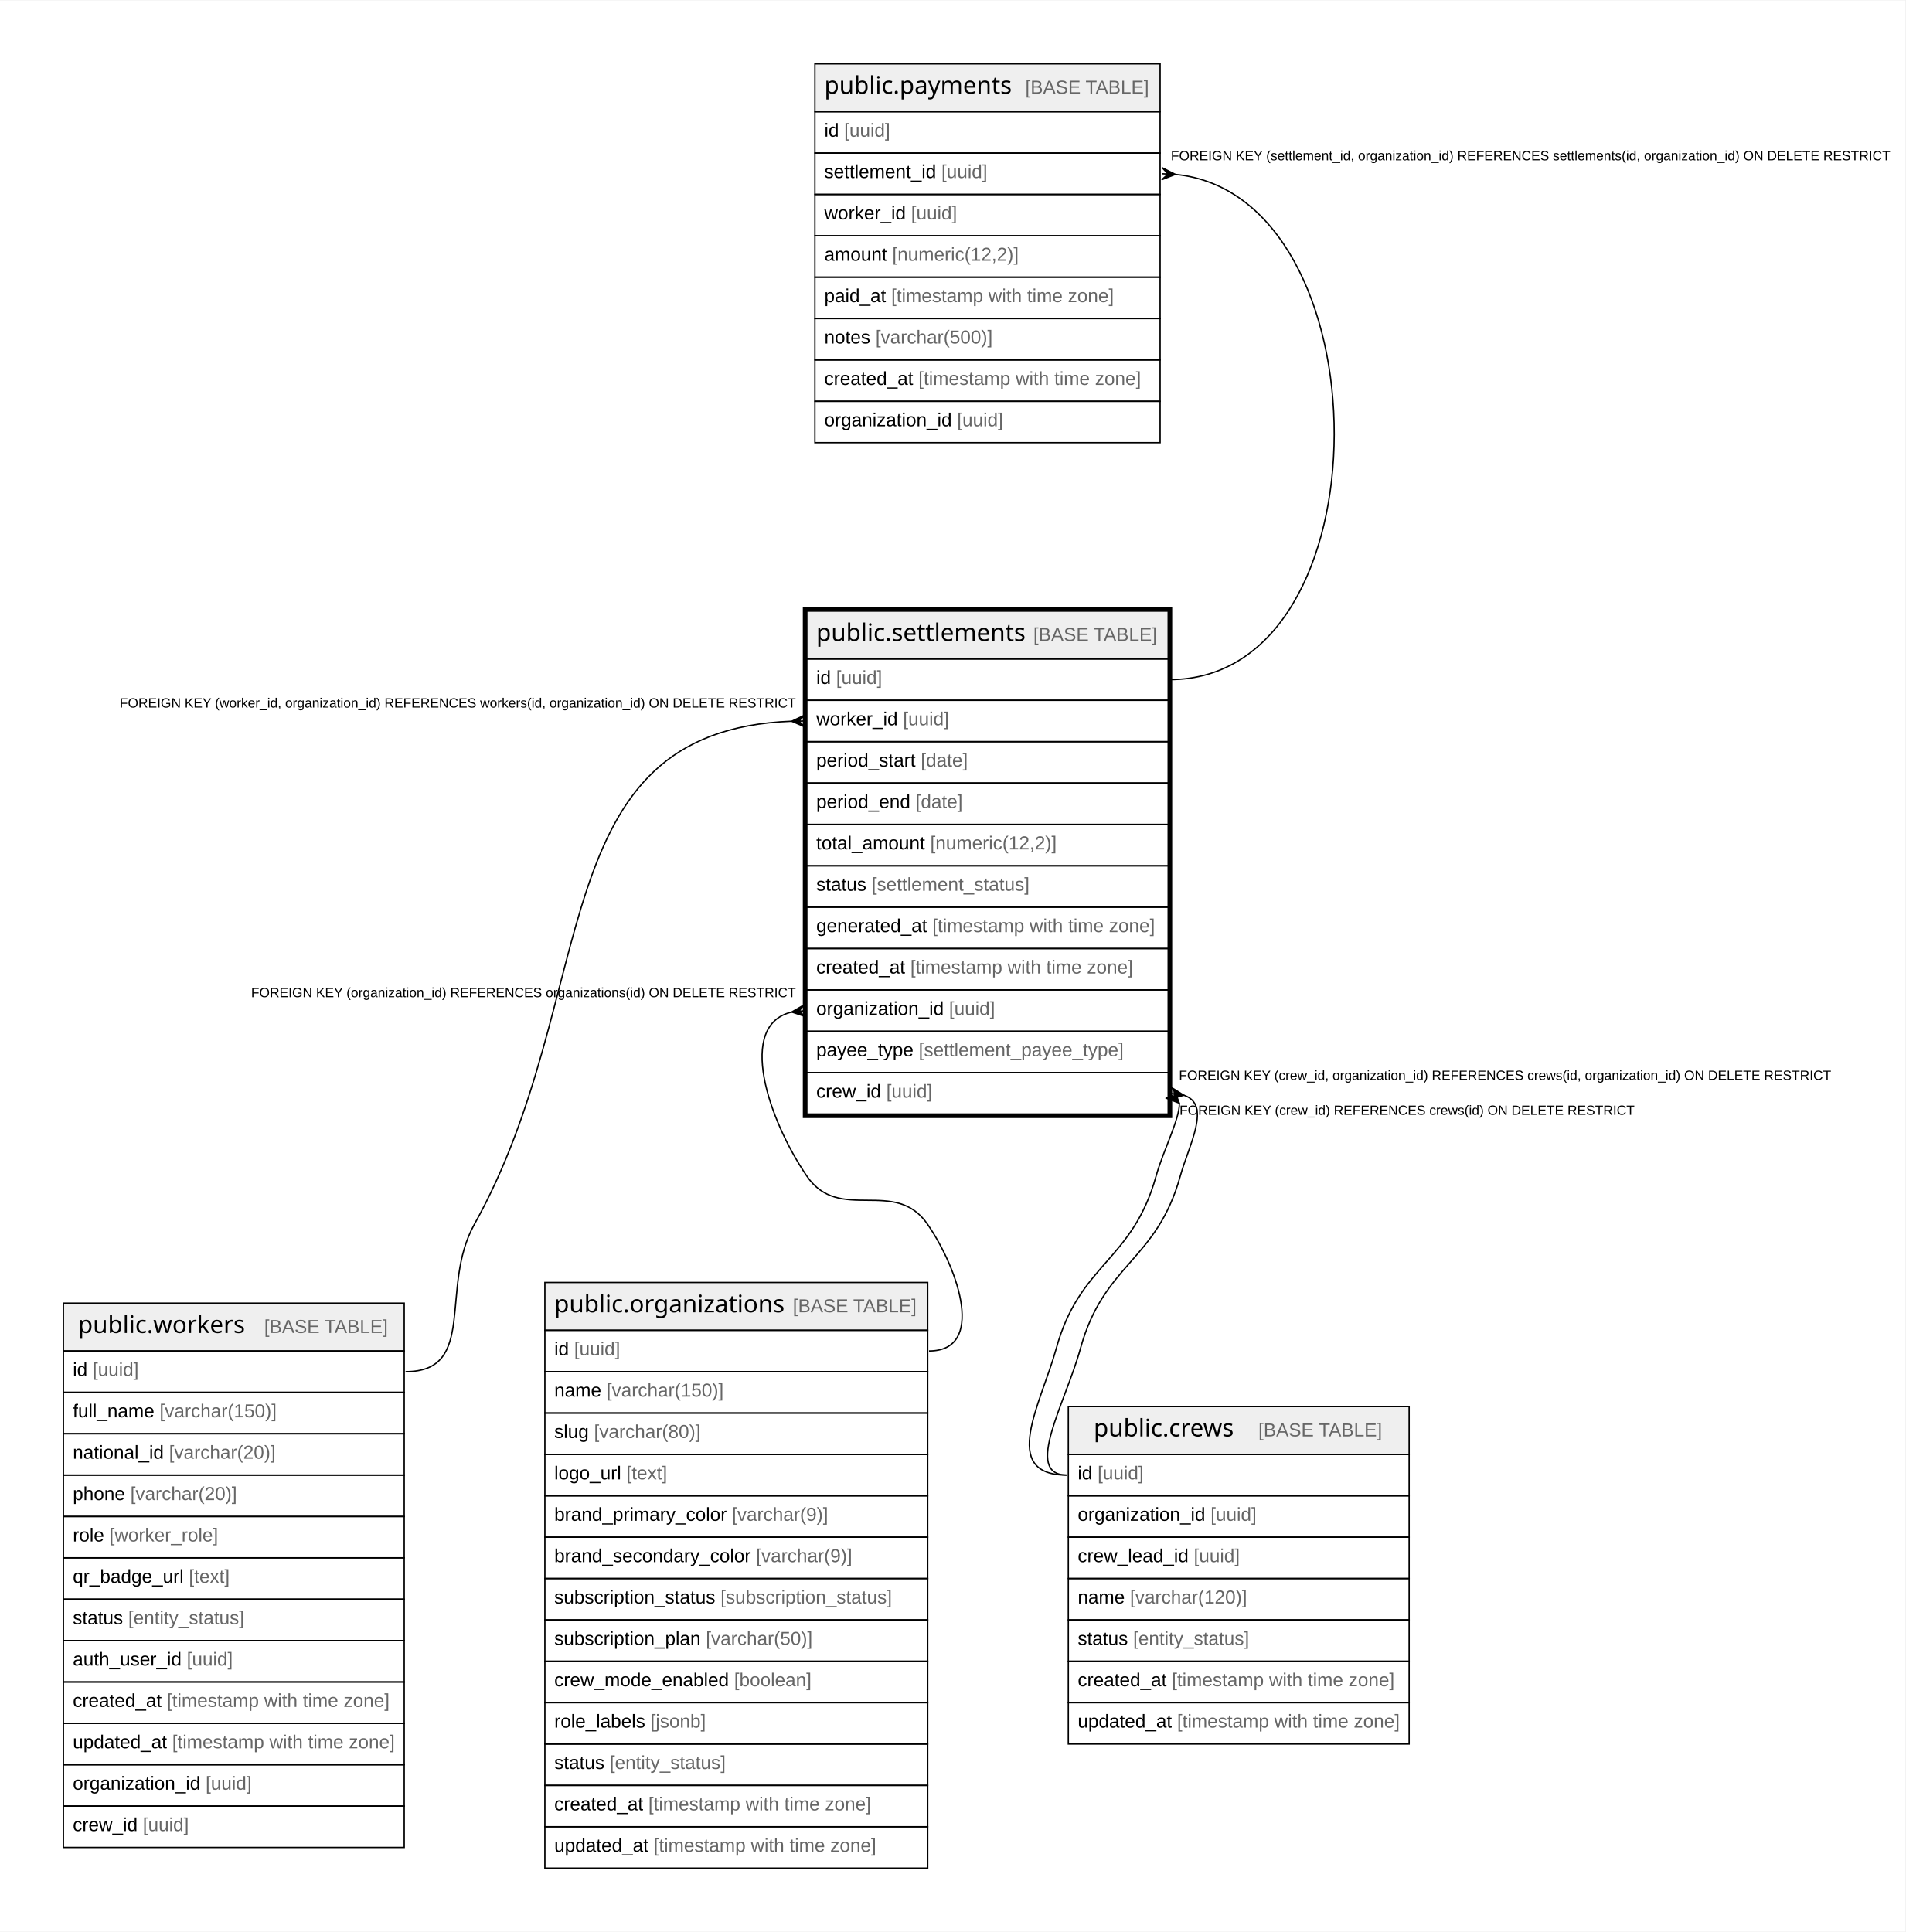
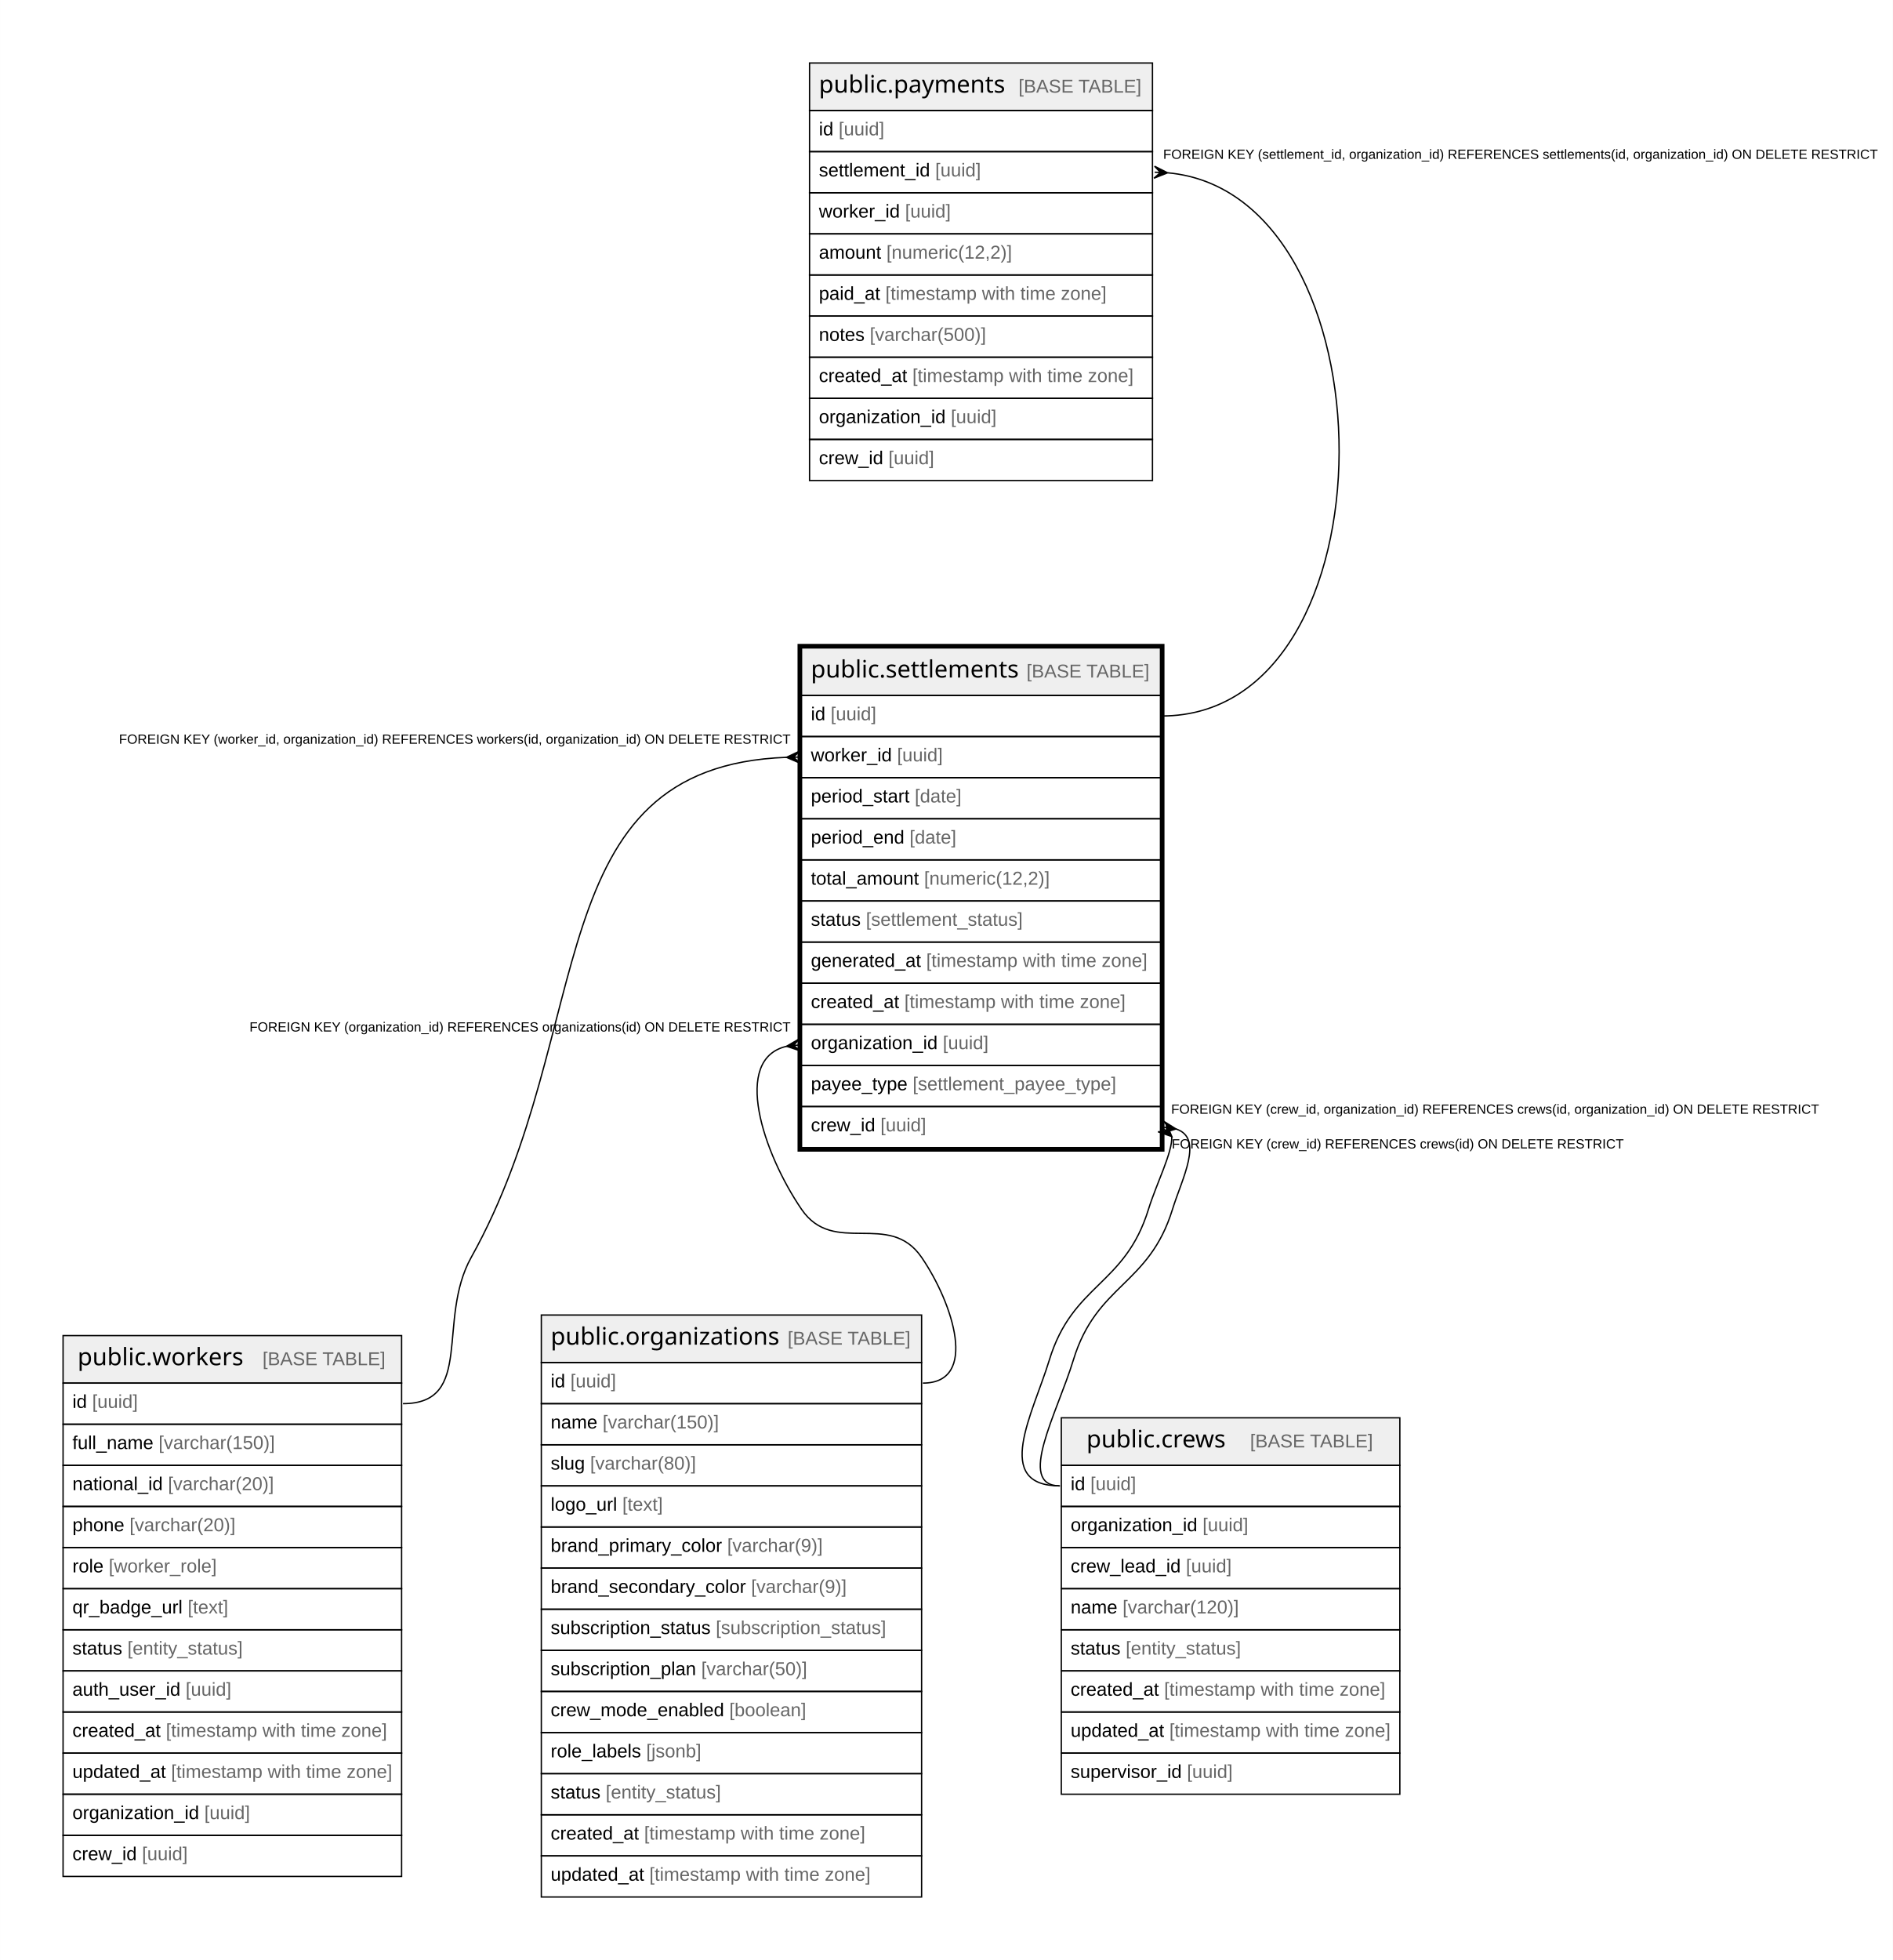
- <svg xmlns="http://www.w3.org/2000/svg" width="1418pt" height="1438pt" viewBox="0.00 0.00 1418.27 1437.60">
-   <g id="graph0" class="graph" transform="scale(1 1) rotate(0) translate(4 1433.6)">
-     <polygon fill="white" stroke="none" points="-4,4 -4,-1433.6 1414.27,-1433.6 1414.27,4 -4,4" />
+ <svg xmlns="http://www.w3.org/2000/svg" width="1418pt" height="1468pt" viewBox="0.00 0.00 1418.27 1468.40">
+   <g id="graph0" class="graph" transform="scale(1 1) rotate(0) translate(4 1464.4)">
+     <polygon fill="white" stroke="none" points="-4,4 -4,-1464.4 1414.27,-1464.4 1414.27,4 -4,4" />
    <g id="node1" class="node">
      <polygon fill="#efefef" stroke="none" points="596.56,-943.4 596.56,-979 865.52,-979 865.52,-943.4 596.56,-943.4" />
      <polygon fill="none" stroke="black" points="596.56,-943.4 596.56,-979 865.52,-979 865.52,-943.4 596.56,-943.4" />
      <text text-anchor="start" x="603.56" y="-956.8" font-family="Arial Bold" font-size="18.00">public.settlements</text>
      <text text-anchor="start" x="734.03" y="-956.8" font-family="Arial" font-size="14.00">    </text>
      <text text-anchor="start" x="765.15" y="-956.8" font-family="Arial" font-size="14.00" fill="#666666">[BASE TABLE]</text>
      <polygon fill="none" stroke="black" points="596.56,-912.6 596.56,-943.4 865.52,-943.4 865.52,-912.6 596.56,-912.6" />
      <text text-anchor="start" x="603.56" y="-924.8" font-family="Arial" font-size="14.00">id </text>
      <text text-anchor="start" x="618.35" y="-924.8" font-family="Arial" font-size="14.00" fill="#666666">[uuid]</text>
      <polygon fill="none" stroke="black" points="596.56,-881.8 596.56,-912.6 865.52,-912.6 865.52,-881.8 596.56,-881.8" />
      <text text-anchor="start" x="603.56" y="-894" font-family="Arial" font-size="14.00">worker_id </text>
      <text text-anchor="start" x="668.14" y="-894" font-family="Arial" font-size="14.00" fill="#666666">[uuid]</text>
      <polygon fill="none" stroke="black" points="596.56,-851 596.56,-881.8 865.52,-881.8 865.52,-851 596.56,-851" />
      <text text-anchor="start" x="603.56" y="-863.2" font-family="Arial" font-size="14.00">period_start </text>
      <text text-anchor="start" x="681.38" y="-863.2" font-family="Arial" font-size="14.00" fill="#666666">[date]</text>
      <polygon fill="none" stroke="black" points="596.56,-820.2 596.56,-851 865.52,-851 865.52,-820.2 596.56,-820.2" />
      <text text-anchor="start" x="603.56" y="-832.4" font-family="Arial" font-size="14.00">period_end </text>
      <text text-anchor="start" x="677.51" y="-832.4" font-family="Arial" font-size="14.00" fill="#666666">[date]</text>
      <polygon fill="none" stroke="black" points="596.56,-789.4 596.56,-820.2 865.52,-820.2 865.52,-789.4 596.56,-789.4" />
      <text text-anchor="start" x="603.56" y="-801.6" font-family="Arial" font-size="14.00">total_amount </text>
      <text text-anchor="start" x="688.39" y="-801.6" font-family="Arial" font-size="14.00" fill="#666666">[numeric(12,2)]</text>
      <polygon fill="none" stroke="black" points="596.56,-758.6 596.56,-789.4 865.52,-789.4 865.52,-758.6 596.56,-758.6" />
      <text text-anchor="start" x="603.56" y="-770.8" font-family="Arial" font-size="14.00">status </text>
      <text text-anchor="start" x="644.8" y="-770.8" font-family="Arial" font-size="14.00" fill="#666666">[settlement_status]</text>
      <polygon fill="none" stroke="black" points="596.56,-727.8 596.56,-758.6 865.52,-758.6 865.52,-727.8 596.56,-727.8" />
      <text text-anchor="start" x="603.56" y="-740" font-family="Arial" font-size="14.00">generated_at </text>
      <text text-anchor="start" x="689.97" y="-740" font-family="Arial" font-size="14.00" fill="#666666">[timestamp with time zone]</text>
      <polygon fill="none" stroke="black" points="596.56,-697 596.56,-727.8 865.52,-727.8 865.52,-697 596.56,-697" />
      <text text-anchor="start" x="603.56" y="-709.2" font-family="Arial" font-size="14.00">created_at </text>
      <text text-anchor="start" x="673.61" y="-709.2" font-family="Arial" font-size="14.00" fill="#666666">[timestamp with time zone]</text>
      <polygon fill="none" stroke="black" points="596.56,-666.2 596.56,-697 865.52,-697 865.52,-666.2 596.56,-666.2" />
      <text text-anchor="start" x="603.56" y="-678.4" font-family="Arial" font-size="14.00">organization_id </text>
      <text text-anchor="start" x="702.41" y="-678.4" font-family="Arial" font-size="14.00" fill="#666666">[uuid]</text>
      <polygon fill="none" stroke="black" points="596.56,-635.4 596.56,-666.2 865.52,-666.2 865.52,-635.4 596.56,-635.4" />
      <text text-anchor="start" x="603.56" y="-647.6" font-family="Arial" font-size="14.00">payee_type </text>
      <text text-anchor="start" x="679.84" y="-647.6" font-family="Arial" font-size="14.00" fill="#666666">[settlement_payee_type]</text>
      <polygon fill="none" stroke="black" points="596.56,-604.6 596.56,-635.4 865.52,-635.4 865.52,-604.6 596.56,-604.6" />
      <text text-anchor="start" x="603.56" y="-616.8" font-family="Arial" font-size="14.00">crew_id </text>
      <text text-anchor="start" x="655.69" y="-616.8" font-family="Arial" font-size="14.00" fill="#666666">[uuid]</text>
      <polygon fill="none" stroke="black" stroke-width="3" points="595.06,-603.1 595.06,-980.5 867.02,-980.5 867.02,-603.1 595.06,-603.1" />
    </g>
    <g id="node3" class="node">
      <polygon fill="#efefef" stroke="none" points="43.2,-428.2 43.2,-463.8 296.88,-463.8 296.88,-428.2 43.2,-428.2" />
      <polygon fill="none" stroke="black" points="43.2,-428.2 43.2,-463.8 296.88,-463.8 296.88,-428.2 43.2,-428.2" />
      <text text-anchor="start" x="54.06" y="-441.6" font-family="Arial Bold" font-size="18.00">public.workers</text>
      <text text-anchor="start" x="161.53" y="-441.6" font-family="Arial" font-size="14.00">    </text>
      <text text-anchor="start" x="192.65" y="-441.6" font-family="Arial" font-size="14.00" fill="#666666">[BASE TABLE]</text>
      <polygon fill="none" stroke="black" points="43.2,-397.4 43.2,-428.2 296.88,-428.2 296.88,-397.4 43.2,-397.4" />
      <text text-anchor="start" x="50.2" y="-409.6" font-family="Arial" font-size="14.00">id </text>
      <text text-anchor="start" x="64.99" y="-409.6" font-family="Arial" font-size="14.00" fill="#666666">[uuid]</text>
      <polygon fill="none" stroke="black" points="43.2,-366.6 43.2,-397.4 296.88,-397.4 296.88,-366.6 43.2,-366.6" />
      <text text-anchor="start" x="50.2" y="-378.8" font-family="Arial" font-size="14.00">full_name </text>
      <text text-anchor="start" x="114.79" y="-378.8" font-family="Arial" font-size="14.00" fill="#666666">[varchar(150)]</text>
      <polygon fill="none" stroke="black" points="43.2,-335.8 43.2,-366.6 296.88,-366.6 296.88,-335.8 43.2,-335.8" />
      <text text-anchor="start" x="50.2" y="-348" font-family="Arial" font-size="14.00">national_id </text>
      <text text-anchor="start" x="121.81" y="-348" font-family="Arial" font-size="14.00" fill="#666666">[varchar(20)]</text>
      <polygon fill="none" stroke="black" points="43.2,-305 43.2,-335.8 296.88,-335.8 296.88,-305 43.2,-305" />
      <text text-anchor="start" x="50.2" y="-317.2" font-family="Arial" font-size="14.00">phone </text>
      <text text-anchor="start" x="93.02" y="-317.2" font-family="Arial" font-size="14.00" fill="#666666">[varchar(20)]</text>
      <polygon fill="none" stroke="black" points="43.2,-274.2 43.2,-305 296.88,-305 296.88,-274.2 43.2,-274.2" />
      <text text-anchor="start" x="50.2" y="-286.4" font-family="Arial" font-size="14.00">role </text>
      <text text-anchor="start" x="77.43" y="-286.4" font-family="Arial" font-size="14.00" fill="#666666">[worker_role]</text>
      <polygon fill="none" stroke="black" points="43.2,-243.4 43.2,-274.2 296.88,-274.2 296.88,-243.4 43.2,-243.4" />
      <text text-anchor="start" x="50.2" y="-255.6" font-family="Arial" font-size="14.00">qr_badge_url </text>
      <text text-anchor="start" x="136.6" y="-255.6" font-family="Arial" font-size="14.00" fill="#666666">[text]</text>
      <polygon fill="none" stroke="black" points="43.2,-212.6 43.2,-243.4 296.88,-243.4 296.88,-212.6 43.2,-212.6" />
      <text text-anchor="start" x="50.2" y="-224.8" font-family="Arial" font-size="14.00">status </text>
      <text text-anchor="start" x="91.44" y="-224.8" font-family="Arial" font-size="14.00" fill="#666666">[entity_status]</text>
      <polygon fill="none" stroke="black" points="43.2,-181.8 43.2,-212.6 296.88,-212.6 296.88,-181.8 43.2,-181.8" />
      <text text-anchor="start" x="50.2" y="-194" font-family="Arial" font-size="14.00">auth_user_id </text>
      <text text-anchor="start" x="135.04" y="-194" font-family="Arial" font-size="14.00" fill="#666666">[uuid]</text>
      <polygon fill="none" stroke="black" points="43.2,-151 43.2,-181.8 296.88,-181.8 296.88,-151 43.2,-151" />
      <text text-anchor="start" x="50.2" y="-163.2" font-family="Arial" font-size="14.00">created_at </text>
      <text text-anchor="start" x="120.25" y="-163.2" font-family="Arial" font-size="14.00" fill="#666666">[timestamp with time zone]</text>
      <polygon fill="none" stroke="black" points="43.2,-120.2 43.2,-151 296.88,-151 296.88,-120.2 43.2,-120.2" />
      <text text-anchor="start" x="50.2" y="-132.4" font-family="Arial" font-size="14.00">updated_at </text>
      <text text-anchor="start" x="124.16" y="-132.4" font-family="Arial" font-size="14.00" fill="#666666">[timestamp with time zone]</text>
      <polygon fill="none" stroke="black" points="43.2,-89.4 43.2,-120.2 296.88,-120.2 296.88,-89.4 43.2,-89.4" />
      <text text-anchor="start" x="50.2" y="-101.6" font-family="Arial" font-size="14.00">organization_id </text>
      <text text-anchor="start" x="149.05" y="-101.6" font-family="Arial" font-size="14.00" fill="#666666">[uuid]</text>
      <polygon fill="none" stroke="black" points="43.2,-58.6 43.2,-89.4 296.88,-89.4 296.88,-58.6 43.2,-58.6" />
      <text text-anchor="start" x="50.2" y="-70.8" font-family="Arial" font-size="14.00">crew_id </text>
      <text text-anchor="start" x="102.33" y="-70.8" font-family="Arial" font-size="14.00" fill="#666666">[uuid]</text>
    </g>
    <g id="edge2" class="edge">
      <path fill="none" stroke="black" d="M585.27,-897.02C397.89,-890.15 444.54,-693.42 349.04,-522.4 322.83,-475.46 351.64,-412.8 297.88,-412.8" />
      <polygon fill="black" stroke="black" points="585.23,-897.01 595.14,-901.69 590.56,-897.11 594.89,-897.19 594.89,-897.19 594.89,-897.19 590.56,-897.11 595.31,-892.69 585.23,-897.01" />
      <text text-anchor="start" x="85.07" y="-907.2" font-family="Arial" font-size="10.00">FOREIGN KEY (worker_id, organization_id) REFERENCES workers(id, organization_id) ON DELETE RESTRICT</text>
    </g>
    <g id="node4" class="node">
      <polygon fill="#efefef" stroke="none" points="401.57,-443.6 401.57,-479.2 686.52,-479.2 686.52,-443.6 401.57,-443.6" />
      <polygon fill="none" stroke="black" points="401.57,-443.6 401.57,-479.2 686.52,-479.2 686.52,-443.6 401.57,-443.6" />
      <text text-anchor="start" x="408.57" y="-457" font-family="Arial Bold" font-size="18.00">public.organizations</text>
      <text text-anchor="start" x="555.03" y="-457" font-family="Arial" font-size="14.00">    </text>
      <text text-anchor="start" x="586.14" y="-457" font-family="Arial" font-size="14.00" fill="#666666">[BASE TABLE]</text>
      <polygon fill="none" stroke="black" points="401.57,-412.8 401.57,-443.6 686.52,-443.6 686.52,-412.8 401.57,-412.8" />
      <text text-anchor="start" x="408.57" y="-425" font-family="Arial" font-size="14.00">id </text>
      <text text-anchor="start" x="423.35" y="-425" font-family="Arial" font-size="14.00" fill="#666666">[uuid]</text>
      <polygon fill="none" stroke="black" points="401.57,-382 401.57,-412.8 686.52,-412.8 686.52,-382 401.57,-382" />
      <text text-anchor="start" x="408.57" y="-394.2" font-family="Arial" font-size="14.00">name </text>
      <text text-anchor="start" x="447.48" y="-394.2" font-family="Arial" font-size="14.00" fill="#666666">[varchar(150)]</text>
      <polygon fill="none" stroke="black" points="401.57,-351.2 401.57,-382 686.52,-382 686.52,-351.2 401.57,-351.2" />
      <text text-anchor="start" x="408.57" y="-363.4" font-family="Arial" font-size="14.00">slug </text>
      <text text-anchor="start" x="438.14" y="-363.4" font-family="Arial" font-size="14.00" fill="#666666">[varchar(80)]</text>
      <polygon fill="none" stroke="black" points="401.57,-320.4 401.57,-351.2 686.52,-351.2 686.52,-320.4 401.57,-320.4" />
      <text text-anchor="start" x="408.57" y="-332.6" font-family="Arial" font-size="14.00">logo_url </text>
      <text text-anchor="start" x="462.27" y="-332.6" font-family="Arial" font-size="14.00" fill="#666666">[text]</text>
      <polygon fill="none" stroke="black" points="401.57,-289.6 401.57,-320.4 686.52,-320.4 686.52,-289.6 401.57,-289.6" />
      <text text-anchor="start" x="408.57" y="-301.8" font-family="Arial" font-size="14.00">brand_primary_color </text>
      <text text-anchor="start" x="540.85" y="-301.8" font-family="Arial" font-size="14.00" fill="#666666">[varchar(9)]</text>
      <polygon fill="none" stroke="black" points="401.57,-258.8 401.57,-289.6 686.52,-289.6 686.52,-258.8 401.57,-258.8" />
      <text text-anchor="start" x="408.57" y="-271" font-family="Arial" font-size="14.00">brand_secondary_color </text>
      <text text-anchor="start" x="558.77" y="-271" font-family="Arial" font-size="14.00" fill="#666666">[varchar(9)]</text>
      <polygon fill="none" stroke="black" points="401.57,-228 401.57,-258.8 686.52,-258.8 686.52,-228 401.57,-228" />
      <text text-anchor="start" x="408.57" y="-240.2" font-family="Arial" font-size="14.00">subscription_status </text>
      <text text-anchor="start" x="532.3" y="-240.2" font-family="Arial" font-size="14.00" fill="#666666">[subscription_status]</text>
      <polygon fill="none" stroke="black" points="401.57,-197.2 401.57,-228 686.52,-228 686.52,-197.2 401.57,-197.2" />
      <text text-anchor="start" x="408.57" y="-209.4" font-family="Arial" font-size="14.00">subscription_plan </text>
      <text text-anchor="start" x="521.41" y="-209.4" font-family="Arial" font-size="14.00" fill="#666666">[varchar(50)]</text>
      <polygon fill="none" stroke="black" points="401.57,-166.4 401.57,-197.2 686.52,-197.2 686.52,-166.4 401.57,-166.4" />
      <text text-anchor="start" x="408.57" y="-178.6" font-family="Arial" font-size="14.00">crew_mode_enabled </text>
      <text text-anchor="start" x="542.43" y="-178.6" font-family="Arial" font-size="14.00" fill="#666666">[boolean]</text>
      <polygon fill="none" stroke="black" points="401.57,-135.6 401.57,-166.4 686.52,-166.4 686.52,-135.6 401.57,-135.6" />
      <text text-anchor="start" x="408.57" y="-147.8" font-family="Arial" font-size="14.00">role_labels </text>
      <text text-anchor="start" x="480.17" y="-147.8" font-family="Arial" font-size="14.00" fill="#666666">[jsonb]</text>
      <polygon fill="none" stroke="black" points="401.57,-104.8 401.57,-135.6 686.52,-135.6 686.52,-104.8 401.57,-104.8" />
      <text text-anchor="start" x="408.57" y="-117" font-family="Arial" font-size="14.00">status </text>
      <text text-anchor="start" x="449.81" y="-117" font-family="Arial" font-size="14.00" fill="#666666">[entity_status]</text>
      <polygon fill="none" stroke="black" points="401.57,-74 401.57,-104.8 686.52,-104.8 686.52,-74 401.57,-74" />
      <text text-anchor="start" x="408.57" y="-86.2" font-family="Arial" font-size="14.00">created_at </text>
      <text text-anchor="start" x="478.61" y="-86.2" font-family="Arial" font-size="14.00" fill="#666666">[timestamp with time zone]</text>
      <polygon fill="none" stroke="black" points="401.57,-43.2 401.57,-74 686.52,-74 686.52,-43.2 401.57,-43.2" />
      <text text-anchor="start" x="408.57" y="-55.4" font-family="Arial" font-size="14.00">updated_at </text>
      <text text-anchor="start" x="482.52" y="-55.4" font-family="Arial" font-size="14.00" fill="#666666">[timestamp with time zone]</text>
    </g>
    <g id="edge3" class="edge">
      <path fill="none" stroke="black" d="M585.42,-680.54C544.23,-671.09 567.79,-600.53 596.56,-558.4 620.84,-522.84 662.19,-557.93 686.52,-522.4 710.17,-487.85 729.38,-428.2 687.52,-428.2" />
      <polygon fill="black" stroke="black" points="585.28,-680.53 594.76,-686.04 590.59,-681.08 594.89,-681.53 594.89,-681.53 594.89,-681.53 590.59,-681.08 595.69,-677.09 585.28,-680.53" />
      <text text-anchor="start" x="182.89" y="-691.6" font-family="Arial" font-size="10.00">FOREIGN KEY (organization_id) REFERENCES organizations(id) ON DELETE RESTRICT</text>
    </g>
    <g id="node5" class="node">
-       <polygon fill="#efefef" stroke="none" points="791.2,-351.2 791.2,-386.8 1044.88,-386.8 1044.88,-351.2 791.2,-351.2" />
-       <polygon fill="none" stroke="black" points="791.2,-351.2 791.2,-386.8 1044.88,-386.8 1044.88,-351.2 791.2,-351.2" />
-       <text text-anchor="start" x="810.06" y="-364.6" font-family="Arial Bold" font-size="18.00">public.crews</text>
-       <text text-anchor="start" x="901.53" y="-364.6" font-family="Arial" font-size="14.00">    </text>
-       <text text-anchor="start" x="932.65" y="-364.6" font-family="Arial" font-size="14.00" fill="#666666">[BASE TABLE]</text>
-       <polygon fill="none" stroke="black" points="791.2,-320.4 791.2,-351.2 1044.88,-351.2 1044.88,-320.4 791.2,-320.4" />
-       <text text-anchor="start" x="798.2" y="-332.6" font-family="Arial" font-size="14.00">id </text>
-       <text text-anchor="start" x="812.99" y="-332.6" font-family="Arial" font-size="14.00" fill="#666666">[uuid]</text>
-       <polygon fill="none" stroke="black" points="791.2,-289.6 791.2,-320.4 1044.88,-320.4 1044.88,-289.6 791.2,-289.6" />
-       <text text-anchor="start" x="798.2" y="-301.8" font-family="Arial" font-size="14.00">organization_id </text>
-       <text text-anchor="start" x="897.05" y="-301.8" font-family="Arial" font-size="14.00" fill="#666666">[uuid]</text>
-       <polygon fill="none" stroke="black" points="791.2,-258.8 791.2,-289.6 1044.88,-289.6 1044.88,-258.8 791.2,-258.8" />
-       <text text-anchor="start" x="798.2" y="-271" font-family="Arial" font-size="14.00">crew_lead_id </text>
-       <text text-anchor="start" x="884.59" y="-271" font-family="Arial" font-size="14.00" fill="#666666">[uuid]</text>
-       <polygon fill="none" stroke="black" points="791.2,-228 791.2,-258.8 1044.88,-258.8 1044.88,-228 791.2,-228" />
-       <text text-anchor="start" x="798.2" y="-240.2" font-family="Arial" font-size="14.00">name </text>
-       <text text-anchor="start" x="837.11" y="-240.2" font-family="Arial" font-size="14.00" fill="#666666">[varchar(120)]</text>
-       <polygon fill="none" stroke="black" points="791.2,-197.2 791.2,-228 1044.88,-228 1044.88,-197.2 791.2,-197.2" />
-       <text text-anchor="start" x="798.2" y="-209.4" font-family="Arial" font-size="14.00">status </text>
-       <text text-anchor="start" x="839.44" y="-209.4" font-family="Arial" font-size="14.00" fill="#666666">[entity_status]</text>
-       <polygon fill="none" stroke="black" points="791.2,-166.4 791.2,-197.2 1044.88,-197.2 1044.88,-166.4 791.2,-166.4" />
-       <text text-anchor="start" x="798.2" y="-178.6" font-family="Arial" font-size="14.00">created_at </text>
-       <text text-anchor="start" x="868.25" y="-178.6" font-family="Arial" font-size="14.00" fill="#666666">[timestamp with time zone]</text>
-       <polygon fill="none" stroke="black" points="791.2,-135.6 791.2,-166.4 1044.88,-166.4 1044.88,-135.6 791.2,-135.6" />
-       <text text-anchor="start" x="798.2" y="-147.8" font-family="Arial" font-size="14.00">updated_at </text>
-       <text text-anchor="start" x="872.16" y="-147.8" font-family="Arial" font-size="14.00" fill="#666666">[timestamp with time zone]</text>
+       <polygon fill="#efefef" stroke="none" points="791.2,-366.6 791.2,-402.2 1044.88,-402.2 1044.88,-366.6 791.2,-366.6" />
+       <polygon fill="none" stroke="black" points="791.2,-366.6 791.2,-402.2 1044.88,-402.2 1044.88,-366.6 791.2,-366.6" />
+       <text text-anchor="start" x="810.06" y="-380" font-family="Arial Bold" font-size="18.00">public.crews</text>
+       <text text-anchor="start" x="901.53" y="-380" font-family="Arial" font-size="14.00">    </text>
+       <text text-anchor="start" x="932.65" y="-380" font-family="Arial" font-size="14.00" fill="#666666">[BASE TABLE]</text>
+       <polygon fill="none" stroke="black" points="791.2,-335.8 791.2,-366.6 1044.88,-366.6 1044.88,-335.8 791.2,-335.8" />
+       <text text-anchor="start" x="798.2" y="-348" font-family="Arial" font-size="14.00">id </text>
+       <text text-anchor="start" x="812.99" y="-348" font-family="Arial" font-size="14.00" fill="#666666">[uuid]</text>
+       <polygon fill="none" stroke="black" points="791.2,-305 791.2,-335.8 1044.88,-335.8 1044.88,-305 791.2,-305" />
+       <text text-anchor="start" x="798.2" y="-317.2" font-family="Arial" font-size="14.00">organization_id </text>
+       <text text-anchor="start" x="897.05" y="-317.2" font-family="Arial" font-size="14.00" fill="#666666">[uuid]</text>
+       <polygon fill="none" stroke="black" points="791.2,-274.2 791.2,-305 1044.88,-305 1044.88,-274.2 791.2,-274.2" />
+       <text text-anchor="start" x="798.2" y="-286.4" font-family="Arial" font-size="14.00">crew_lead_id </text>
+       <text text-anchor="start" x="884.59" y="-286.4" font-family="Arial" font-size="14.00" fill="#666666">[uuid]</text>
+       <polygon fill="none" stroke="black" points="791.2,-243.4 791.2,-274.2 1044.88,-274.2 1044.88,-243.4 791.2,-243.4" />
+       <text text-anchor="start" x="798.2" y="-255.6" font-family="Arial" font-size="14.00">name </text>
+       <text text-anchor="start" x="837.11" y="-255.6" font-family="Arial" font-size="14.00" fill="#666666">[varchar(120)]</text>
+       <polygon fill="none" stroke="black" points="791.2,-212.6 791.2,-243.4 1044.88,-243.4 1044.88,-212.6 791.2,-212.6" />
+       <text text-anchor="start" x="798.2" y="-224.8" font-family="Arial" font-size="14.00">status </text>
+       <text text-anchor="start" x="839.44" y="-224.8" font-family="Arial" font-size="14.00" fill="#666666">[entity_status]</text>
+       <polygon fill="none" stroke="black" points="791.2,-181.8 791.2,-212.6 1044.88,-212.6 1044.88,-181.8 791.2,-181.8" />
+       <text text-anchor="start" x="798.2" y="-194" font-family="Arial" font-size="14.00">created_at </text>
+       <text text-anchor="start" x="868.25" y="-194" font-family="Arial" font-size="14.00" fill="#666666">[timestamp with time zone]</text>
+       <polygon fill="none" stroke="black" points="791.2,-151 791.2,-181.8 1044.88,-181.8 1044.88,-151 791.2,-151" />
+       <text text-anchor="start" x="798.2" y="-163.2" font-family="Arial" font-size="14.00">updated_at </text>
+       <text text-anchor="start" x="872.16" y="-163.2" font-family="Arial" font-size="14.00" fill="#666666">[timestamp with time zone]</text>
+       <polygon fill="none" stroke="black" points="791.2,-120.2 791.2,-151 1044.88,-151 1044.88,-120.2 791.2,-120.2" />
+       <text text-anchor="start" x="798.2" y="-132.4" font-family="Arial" font-size="14.00">supervisor_id </text>
+       <text text-anchor="start" x="885.35" y="-132.4" font-family="Arial" font-size="14.00" fill="#666666">[uuid]</text>
    </g>
    <g id="edge4" class="edge">
-       <path fill="none" stroke="black" d="M873.85,-612.62C874.14,-600.89 861.78,-577.36 856.52,-558.4 838.9,-494.86 799.64,-493.59 782.2,-430 771.13,-389.62 739.33,-335.8 790.2,-335.8" />
-       <polygon fill="black" stroke="black" points="873.81,-612.67 863.57,-616.59 870.05,-616.45 866.99,-619.53 866.99,-619.53 866.99,-619.53 870.05,-616.45 869.95,-622.94 873.81,-612.67" />
+       <path fill="none" stroke="black" d="M873.96,-612.97C874.71,-601.32 862.38,-577.41 856.52,-558.4 838.82,-500.96 799.75,-502.89 782.2,-445.4 769.98,-405.35 739.33,-351.2 790.2,-351.2" />
+       <polygon fill="black" stroke="black" points="874.03,-612.9 863.67,-616.5 870.16,-616.57 867.01,-619.54 867.01,-619.54 867.01,-619.54 870.16,-616.57 869.86,-623.04 874.03,-612.9" />
      <text text-anchor="start" x="873.52" y="-630" font-family="Arial" font-size="10.00">FOREIGN KEY (crew_id, organization_id) REFERENCES crews(id, organization_id) ON DELETE RESTRICT</text>
    </g>
    <g id="edge5" class="edge">
-       <path fill="none" stroke="black" d="M877.03,-618.63C898.17,-611.9 880.98,-581.71 874.52,-558.4 856.9,-494.86 817.64,-493.59 800.2,-430 789.17,-389.78 757.58,-336.22 789.82,-335.8" />
-       <polygon fill="black" stroke="black" points="877.19,-618.61 866.67,-615.49 871.9,-619.33 867.61,-619.91 867.61,-619.91 867.61,-619.91 871.9,-619.33 867.88,-624.41 877.19,-618.61" />
+       <path fill="none" stroke="black" d="M877.06,-618.62C898.33,-611.85 881.65,-581.51 874.52,-558.4 856.82,-500.96 817.75,-502.89 800.2,-445.4 788.03,-405.51 757.57,-351.62 789.82,-351.2" />
+       <polygon fill="black" stroke="black" points="877.19,-618.6 866.67,-615.49 871.9,-619.32 867.61,-619.91 867.61,-619.91 867.61,-619.91 871.9,-619.32 867.88,-624.41 877.19,-618.6" />
      <text text-anchor="start" x="873.95" y="-604" font-family="Arial" font-size="10.00">FOREIGN KEY (crew_id) REFERENCES crews(id) ON DELETE RESTRICT</text>
    </g>
    <g id="node2" class="node">
-       <polygon fill="#efefef" stroke="none" points="602.56,-1350.8 602.56,-1386.4 859.52,-1386.4 859.52,-1350.8 602.56,-1350.8" />
-       <polygon fill="none" stroke="black" points="602.56,-1350.8 602.56,-1386.4 859.52,-1386.4 859.52,-1350.8 602.56,-1350.8" />
-       <text text-anchor="start" x="609.56" y="-1364.2" font-family="Arial Bold" font-size="18.00">public.payments</text>
-       <text text-anchor="start" x="728.03" y="-1364.2" font-family="Arial" font-size="14.00">    </text>
-       <text text-anchor="start" x="759.15" y="-1364.2" font-family="Arial" font-size="14.00" fill="#666666">[BASE TABLE]</text>
+       <polygon fill="#efefef" stroke="none" points="602.56,-1381.6 602.56,-1417.2 859.52,-1417.2 859.52,-1381.6 602.56,-1381.6" />
+       <polygon fill="none" stroke="black" points="602.56,-1381.6 602.56,-1417.2 859.52,-1417.2 859.52,-1381.6 602.56,-1381.6" />
+       <text text-anchor="start" x="609.56" y="-1395" font-family="Arial Bold" font-size="18.00">public.payments</text>
+       <text text-anchor="start" x="728.03" y="-1395" font-family="Arial" font-size="14.00">    </text>
+       <text text-anchor="start" x="759.15" y="-1395" font-family="Arial" font-size="14.00" fill="#666666">[BASE TABLE]</text>
+       <polygon fill="none" stroke="black" points="602.56,-1350.8 602.56,-1381.6 859.52,-1381.6 859.52,-1350.8 602.56,-1350.8" />
+       <text text-anchor="start" x="609.56" y="-1363" font-family="Arial" font-size="14.00">id </text>
+       <text text-anchor="start" x="624.34" y="-1363" font-family="Arial" font-size="14.00" fill="#666666">[uuid]</text>
      <polygon fill="none" stroke="black" points="602.56,-1320 602.56,-1350.8 859.52,-1350.8 859.52,-1320 602.56,-1320" />
-       <text text-anchor="start" x="609.56" y="-1332.2" font-family="Arial" font-size="14.00">id </text>
-       <text text-anchor="start" x="624.34" y="-1332.2" font-family="Arial" font-size="14.00" fill="#666666">[uuid]</text>
+       <text text-anchor="start" x="609.56" y="-1332.2" font-family="Arial" font-size="14.00">settlement_id </text>
+       <text text-anchor="start" x="696.72" y="-1332.2" font-family="Arial" font-size="14.00" fill="#666666">[uuid]</text>
      <polygon fill="none" stroke="black" points="602.56,-1289.2 602.56,-1320 859.52,-1320 859.52,-1289.2 602.56,-1289.2" />
-       <text text-anchor="start" x="609.56" y="-1301.4" font-family="Arial" font-size="14.00">settlement_id </text>
-       <text text-anchor="start" x="696.72" y="-1301.4" font-family="Arial" font-size="14.00" fill="#666666">[uuid]</text>
+       <text text-anchor="start" x="609.56" y="-1301.4" font-family="Arial" font-size="14.00">worker_id </text>
+       <text text-anchor="start" x="674.14" y="-1301.4" font-family="Arial" font-size="14.00" fill="#666666">[uuid]</text>
      <polygon fill="none" stroke="black" points="602.56,-1258.4 602.56,-1289.2 859.52,-1289.2 859.52,-1258.4 602.56,-1258.4" />
-       <text text-anchor="start" x="609.56" y="-1270.6" font-family="Arial" font-size="14.00">worker_id </text>
-       <text text-anchor="start" x="674.14" y="-1270.6" font-family="Arial" font-size="14.00" fill="#666666">[uuid]</text>
+       <text text-anchor="start" x="609.56" y="-1270.6" font-family="Arial" font-size="14.00">amount </text>
+       <text text-anchor="start" x="660.14" y="-1270.6" font-family="Arial" font-size="14.00" fill="#666666">[numeric(12,2)]</text>
      <polygon fill="none" stroke="black" points="602.56,-1227.6 602.56,-1258.4 859.52,-1258.4 859.52,-1227.6 602.56,-1227.6" />
-       <text text-anchor="start" x="609.56" y="-1239.8" font-family="Arial" font-size="14.00">amount </text>
-       <text text-anchor="start" x="660.14" y="-1239.8" font-family="Arial" font-size="14.00" fill="#666666">[numeric(12,2)]</text>
+       <text text-anchor="start" x="609.56" y="-1239.8" font-family="Arial" font-size="14.00">paid_at </text>
+       <text text-anchor="start" x="659.38" y="-1239.8" font-family="Arial" font-size="14.00" fill="#666666">[timestamp with time zone]</text>
      <polygon fill="none" stroke="black" points="602.56,-1196.8 602.56,-1227.6 859.52,-1227.6 859.52,-1196.8 602.56,-1196.8" />
-       <text text-anchor="start" x="609.56" y="-1209" font-family="Arial" font-size="14.00">paid_at </text>
-       <text text-anchor="start" x="659.38" y="-1209" font-family="Arial" font-size="14.00" fill="#666666">[timestamp with time zone]</text>
+       <text text-anchor="start" x="609.56" y="-1209" font-family="Arial" font-size="14.00">notes </text>
+       <text text-anchor="start" x="647.7" y="-1209" font-family="Arial" font-size="14.00" fill="#666666">[varchar(500)]</text>
      <polygon fill="none" stroke="black" points="602.56,-1166 602.56,-1196.8 859.52,-1196.8 859.52,-1166 602.56,-1166" />
-       <text text-anchor="start" x="609.56" y="-1178.2" font-family="Arial" font-size="14.00">notes </text>
-       <text text-anchor="start" x="647.7" y="-1178.2" font-family="Arial" font-size="14.00" fill="#666666">[varchar(500)]</text>
+       <text text-anchor="start" x="609.56" y="-1178.2" font-family="Arial" font-size="14.00">created_at </text>
+       <text text-anchor="start" x="679.61" y="-1178.2" font-family="Arial" font-size="14.00" fill="#666666">[timestamp with time zone]</text>
      <polygon fill="none" stroke="black" points="602.56,-1135.2 602.56,-1166 859.52,-1166 859.52,-1135.2 602.56,-1135.2" />
-       <text text-anchor="start" x="609.56" y="-1147.4" font-family="Arial" font-size="14.00">created_at </text>
-       <text text-anchor="start" x="679.61" y="-1147.4" font-family="Arial" font-size="14.00" fill="#666666">[timestamp with time zone]</text>
+       <text text-anchor="start" x="609.56" y="-1147.4" font-family="Arial" font-size="14.00">organization_id </text>
+       <text text-anchor="start" x="708.41" y="-1147.4" font-family="Arial" font-size="14.00" fill="#666666">[uuid]</text>
      <polygon fill="none" stroke="black" points="602.56,-1104.4 602.56,-1135.2 859.52,-1135.2 859.52,-1104.4 602.56,-1104.4" />
-       <text text-anchor="start" x="609.56" y="-1116.6" font-family="Arial" font-size="14.00">organization_id </text>
-       <text text-anchor="start" x="708.41" y="-1116.6" font-family="Arial" font-size="14.00" fill="#666666">[uuid]</text>
+       <text text-anchor="start" x="609.56" y="-1116.6" font-family="Arial" font-size="14.00">crew_id </text>
+       <text text-anchor="start" x="661.69" y="-1116.6" font-family="Arial" font-size="14.00" fill="#666666">[uuid]</text>
    </g>
    <g id="edge1" class="edge">
-       <path fill="none" stroke="black" d="M870.62,-1304.13C1028.1,-1289.31 1030.49,-928 866.52,-928" />
-       <polygon fill="black" stroke="black" points="870.85,-1304.12 860.65,-1300.09 865.52,-1304.37 861.19,-1304.57 861.19,-1304.57 861.19,-1304.57 865.52,-1304.37 861.07,-1309.08 870.85,-1304.12" />
-       <text text-anchor="start" x="867.52" y="-1314.6" font-family="Arial" font-size="10.00">FOREIGN KEY (settlement_id, organization_id) REFERENCES settlements(id, organization_id) ON DELETE RESTRICT</text>
+       <path fill="none" stroke="black" d="M870.93,-1334.94C1041.77,-1319.64 1044.07,-928 866.52,-928" />
+       <polygon fill="black" stroke="black" points="870.85,-1334.94 860.66,-1330.89 865.52,-1335.18 861.19,-1335.37 861.19,-1335.37 861.19,-1335.37 865.52,-1335.18 861.06,-1339.88 870.85,-1334.94" />
+       <text text-anchor="start" x="867.52" y="-1345.4" font-family="Arial" font-size="10.00">FOREIGN KEY (settlement_id, organization_id) REFERENCES settlements(id, organization_id) ON DELETE RESTRICT</text>
    </g>
  </g>
</svg>
